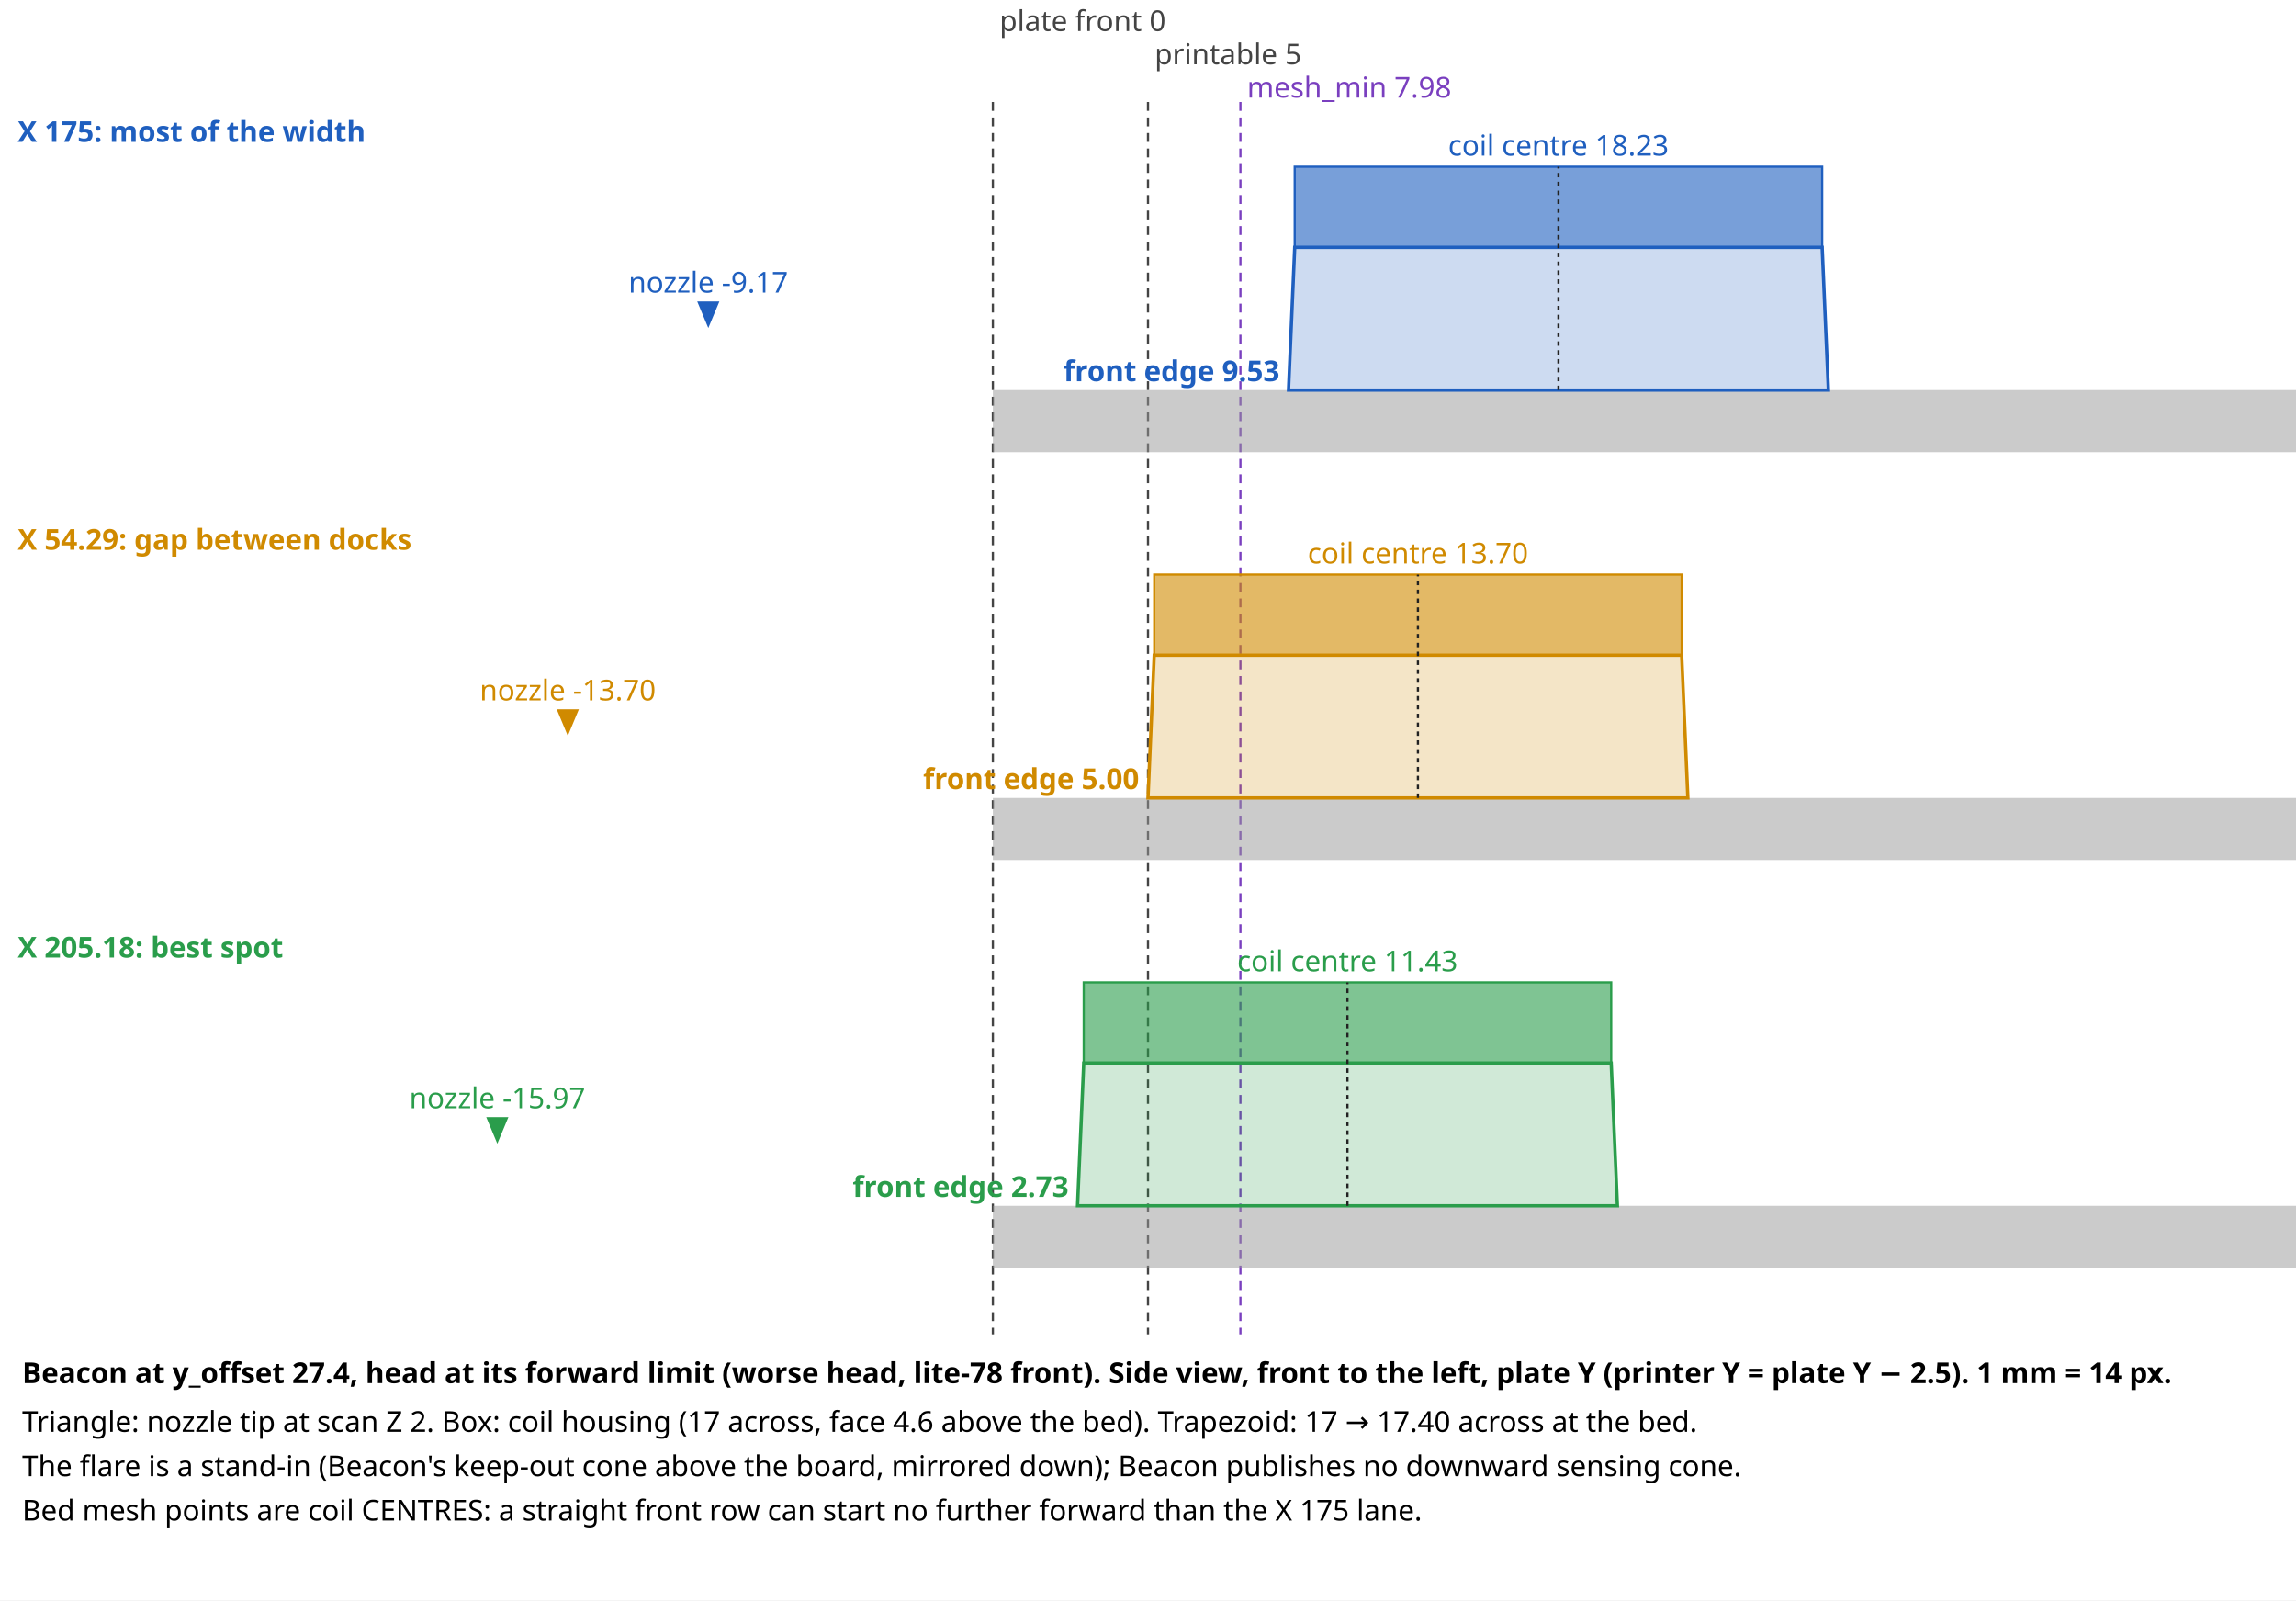
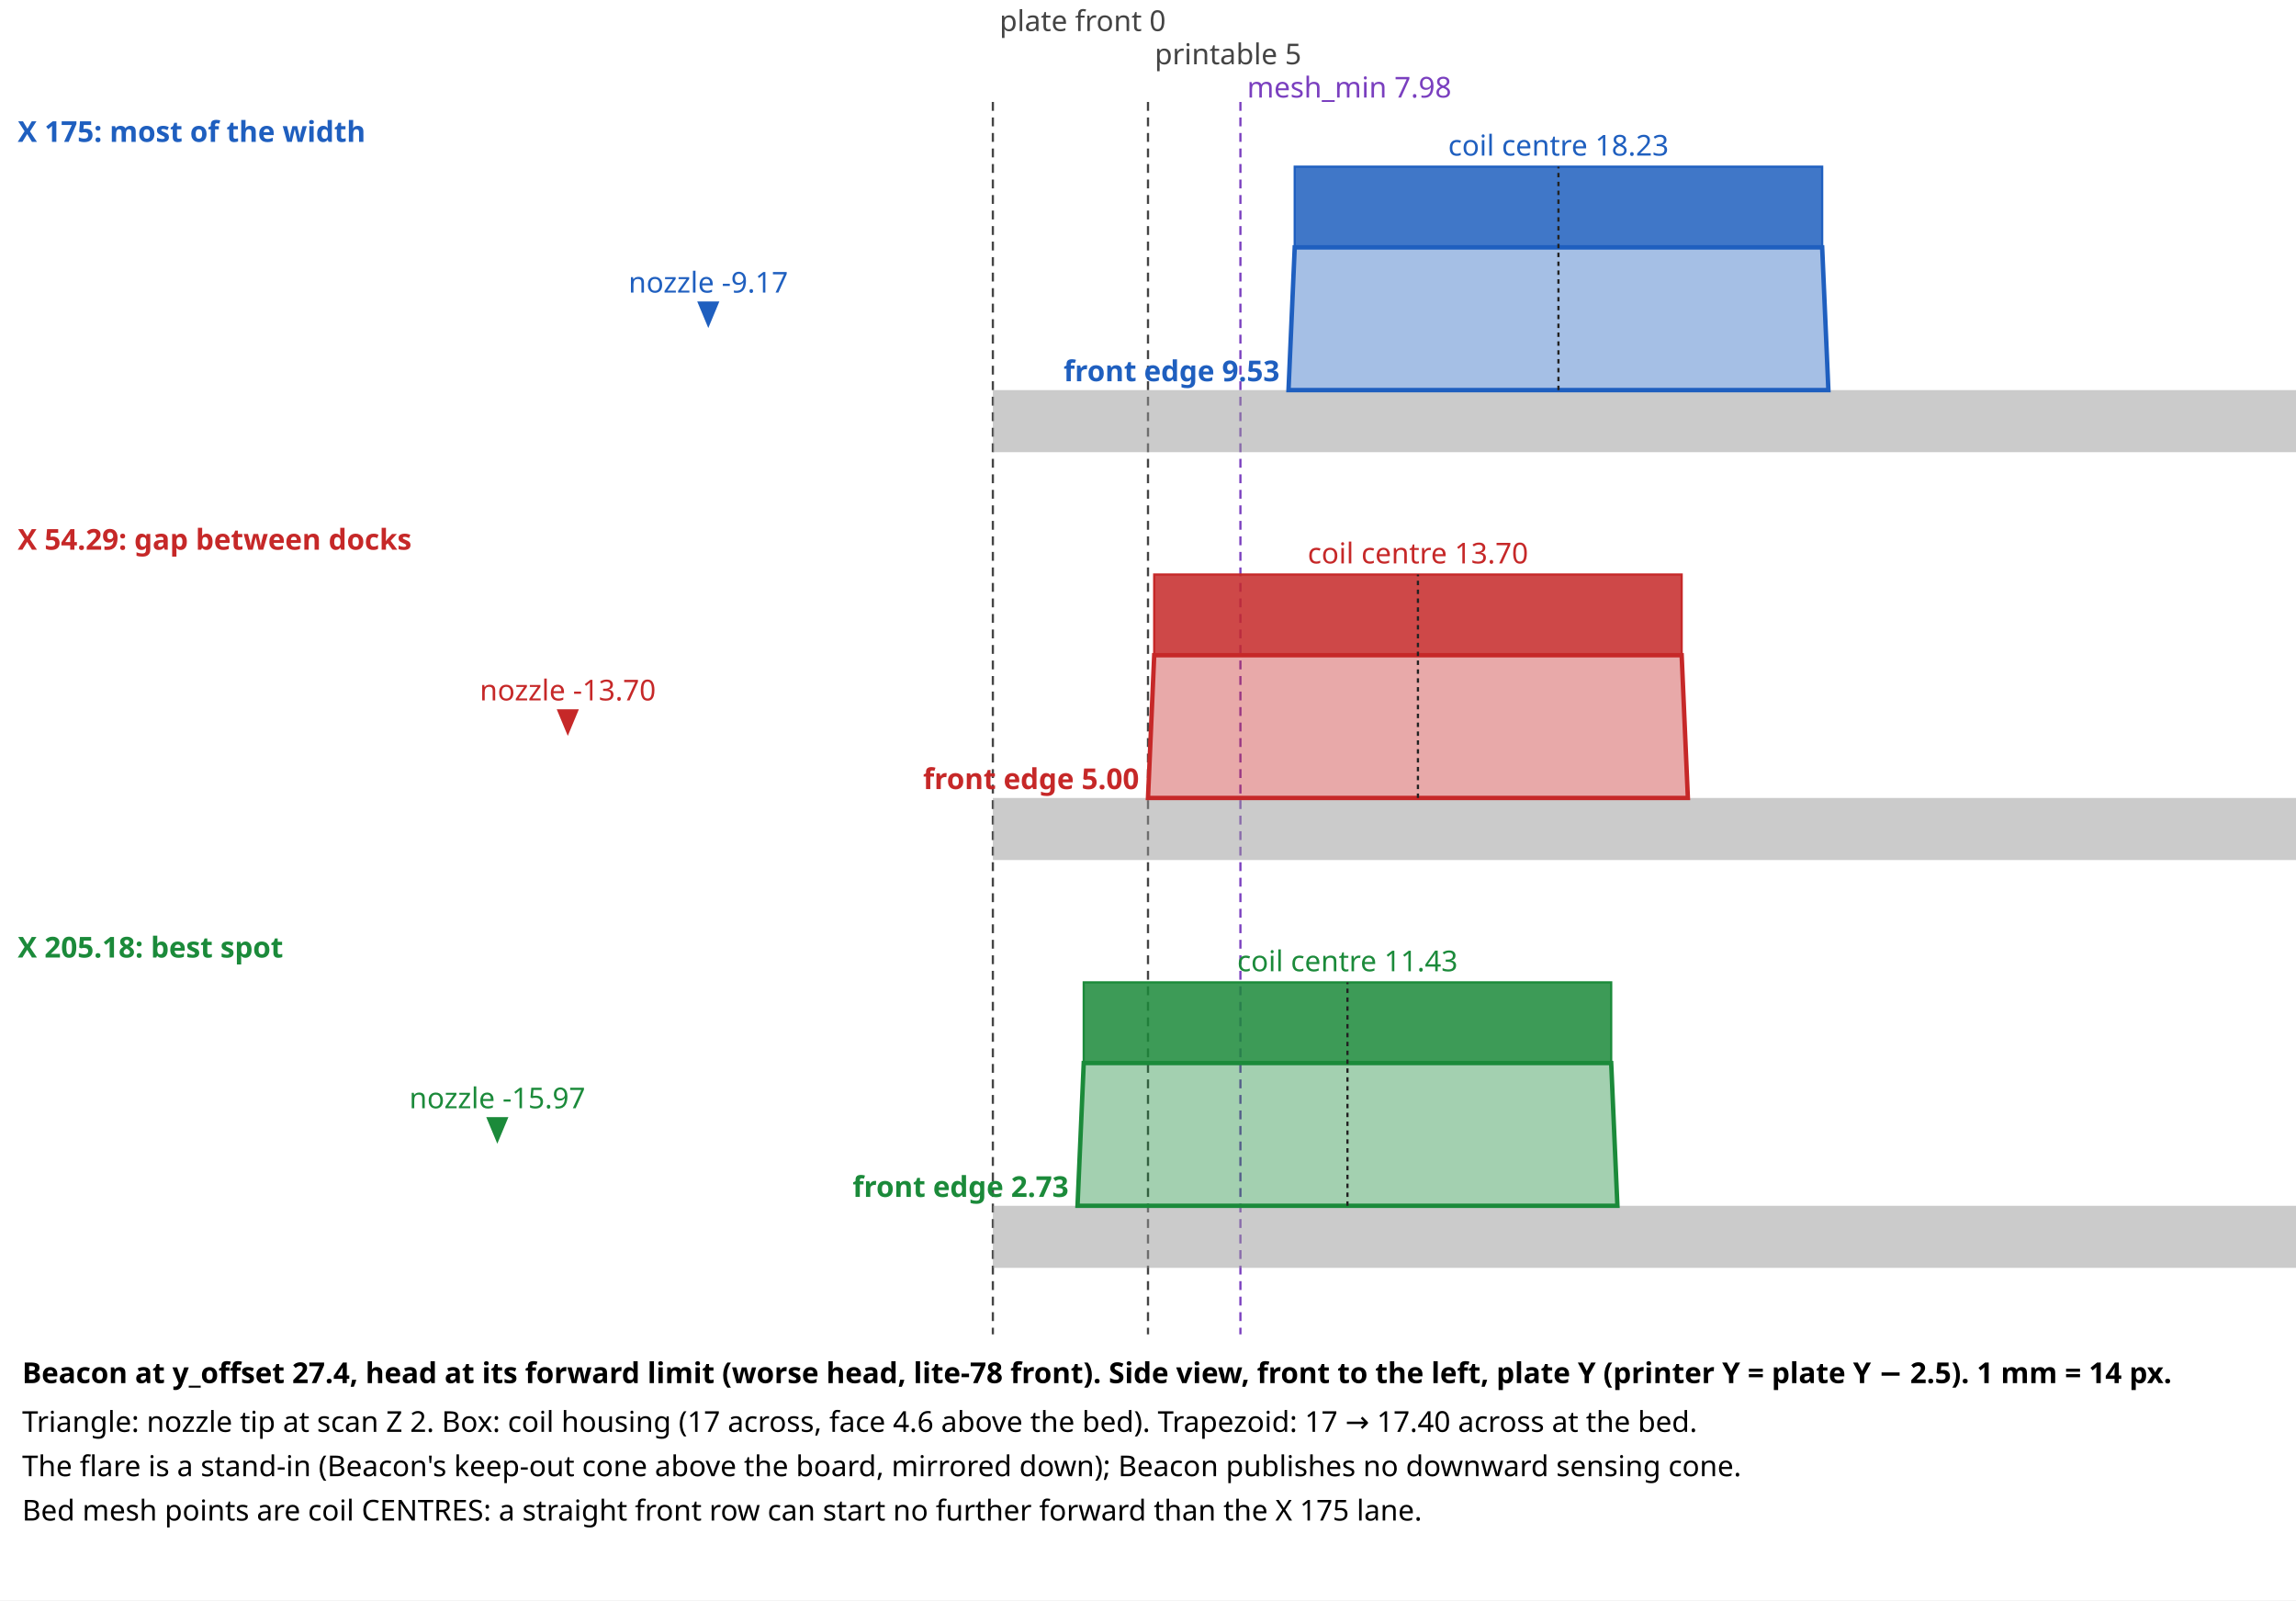
<svg xmlns="http://www.w3.org/2000/svg" width="1036" height="722" font-family="sans-serif" font-size="13">
  <rect width="100%" height="100%" fill="white" />
  <line x1="448.0" y1="46.0" x2="448.0" y2="602.0" stroke="#444" stroke-dasharray="4 3" />
  <text x="451.0" y="14" fill="#444">plate front 0</text>
  <line x1="518.0" y1="46.0" x2="518.0" y2="602.0" stroke="#444" stroke-dasharray="4 3" />
  <text x="521.0" y="29" fill="#444">printable 5</text>
  <line x1="559.7" y1="46.0" x2="559.7" y2="602.0" stroke="#7a3fbf" stroke-dasharray="4 3" />
  <text x="562.7" y="44" fill="#7a3fbf">mesh_min 7.98</text>
  <rect x="448.0" y="176.0" width="588.0" height="28.0" fill="#999" fill-opacity="0.5" />
-   <polygon points="584.2,111.6 822.2,111.6 825.0,176.0 581.4,176.0" fill="#1f5fbf" fill-opacity="0.22" stroke="#1f5fbf" stroke-width="1.5" />
-   <rect x="584.2" y="75.2" width="238.0" height="36.4" fill="#1f5fbf" fill-opacity="0.6" stroke="#1f5fbf" />
+   <polygon points="584.2,111.6 822.2,111.6 825.0,176.0 581.4,176.0" fill="#1f5fbf" fill-opacity="0.4" stroke="#1f5fbf" stroke-width="2" />
+   <rect x="584.2" y="75.2" width="238.0" height="36.4" fill="#1f5fbf" fill-opacity="0.85" stroke="#1f5fbf" />
  <line x1="703.2" y1="176.0" x2="703.2" y2="75.2" stroke="#222" stroke-dasharray="2 2" />
  <text x="703.2" y="70.2" text-anchor="middle" fill="#1f5fbf">coil centre 18.23</text>
  <text x="577.4" y="172.0" text-anchor="end" fill="#1f5fbf" font-weight="bold">front edge 9.53</text>
  <polygon points="319.6,148.0 314.6,136.0 324.6,136.0" fill="#1f5fbf" />
  <text x="319.6" y="132.0" text-anchor="middle" fill="#1f5fbf">nozzle -9.17</text>
  <text x="8" y="64.0" fill="#1f5fbf" font-weight="bold">X 175: most of the width</text>
  <rect x="448.0" y="360.0" width="588.0" height="28.0" fill="#999" fill-opacity="0.5" />
-   <polygon points="520.8,295.6 758.8,295.6 761.6,360.0 518.0,360.0" fill="#d08a00" fill-opacity="0.22" stroke="#d08a00" stroke-width="1.5" />
-   <rect x="520.8" y="259.2" width="238.0" height="36.4" fill="#d08a00" fill-opacity="0.6" stroke="#d08a00" />
+   <polygon points="520.8,295.6 758.8,295.6 761.6,360.0 518.0,360.0" fill="#c62828" fill-opacity="0.4" stroke="#c62828" stroke-width="2" />
+   <rect x="520.8" y="259.2" width="238.0" height="36.4" fill="#c62828" fill-opacity="0.85" stroke="#c62828" />
  <line x1="639.8" y1="360.0" x2="639.8" y2="259.2" stroke="#222" stroke-dasharray="2 2" />
-   <text x="639.8" y="254.2" text-anchor="middle" fill="#d08a00">coil centre 13.70</text>
-   <text x="514.0" y="356.0" text-anchor="end" fill="#d08a00" font-weight="bold">front edge 5.00</text>
-   <polygon points="256.2,332.0 251.2,320.0 261.2,320.0" fill="#d08a00" />
-   <text x="256.2" y="316.0" text-anchor="middle" fill="#d08a00">nozzle -13.70</text>
-   <text x="8" y="248.0" fill="#d08a00" font-weight="bold">X 54.29: gap between docks</text>
+   <text x="639.8" y="254.2" text-anchor="middle" fill="#c62828">coil centre 13.70</text>
+   <text x="514.0" y="356.0" text-anchor="end" fill="#c62828" font-weight="bold">front edge 5.00</text>
+   <polygon points="256.2,332.0 251.2,320.0 261.2,320.0" fill="#c62828" />
+   <text x="256.2" y="316.0" text-anchor="middle" fill="#c62828">nozzle -13.70</text>
+   <text x="8" y="248.0" fill="#c62828" font-weight="bold">X 54.29: gap between docks</text>
  <rect x="448.0" y="544.0" width="588.0" height="28.0" fill="#999" fill-opacity="0.5" />
-   <polygon points="489.0,479.6 727.0,479.6 729.8,544.0 486.2,544.0" fill="#2a9d4b" fill-opacity="0.22" stroke="#2a9d4b" stroke-width="1.5" />
-   <rect x="489.0" y="443.2" width="238.0" height="36.4" fill="#2a9d4b" fill-opacity="0.6" stroke="#2a9d4b" />
+   <polygon points="489.0,479.6 727.0,479.6 729.8,544.0 486.2,544.0" fill="#1b8a3a" fill-opacity="0.4" stroke="#1b8a3a" stroke-width="2" />
+   <rect x="489.0" y="443.2" width="238.0" height="36.4" fill="#1b8a3a" fill-opacity="0.85" stroke="#1b8a3a" />
  <line x1="608.0" y1="544.0" x2="608.0" y2="443.2" stroke="#222" stroke-dasharray="2 2" />
-   <text x="608.0" y="438.2" text-anchor="middle" fill="#2a9d4b">coil centre 11.43</text>
-   <text x="482.2" y="540.0" text-anchor="end" fill="#2a9d4b" font-weight="bold">front edge 2.73</text>
-   <polygon points="224.4,516.0 219.4,504.0 229.4,504.0" fill="#2a9d4b" />
-   <text x="224.4" y="500.0" text-anchor="middle" fill="#2a9d4b">nozzle -15.97</text>
-   <text x="8" y="432.0" fill="#2a9d4b" font-weight="bold">X 205.18: best spot</text>
+   <text x="608.0" y="438.2" text-anchor="middle" fill="#1b8a3a">coil centre 11.43</text>
+   <text x="482.2" y="540.0" text-anchor="end" fill="#1b8a3a" font-weight="bold">front edge 2.73</text>
+   <polygon points="224.4,516.0 219.4,504.0 229.4,504.0" fill="#1b8a3a" />
+   <text x="224.4" y="500.0" text-anchor="middle" fill="#1b8a3a">nozzle -15.97</text>
+   <text x="8" y="432.0" fill="#1b8a3a" font-weight="bold">X 205.18: best spot</text>
  <text x="10" y="624.0" font-weight="bold">Beacon at y_offset 27.4, head at its forward limit (worse head, lite-78 front). Side view, front to the left, plate Y (printer Y = plate Y − 2.5). 1 mm = 14 px.</text>
  <text x="10" y="646.0">Triangle: nozzle tip at scan Z 2. Box: coil housing (17 across, face 4.6 above the bed). Trapezoid: 17 → 17.40 across at the bed.</text>
  <text x="10" y="666.0">The flare is a stand-in (Beacon's keep-out cone above the board, mirrored down); Beacon publishes no downward sensing cone.</text>
  <text x="10" y="686.0">Bed mesh points are coil CENTRES: a straight front row can start no further forward than the X 175 lane.</text>
</svg>
